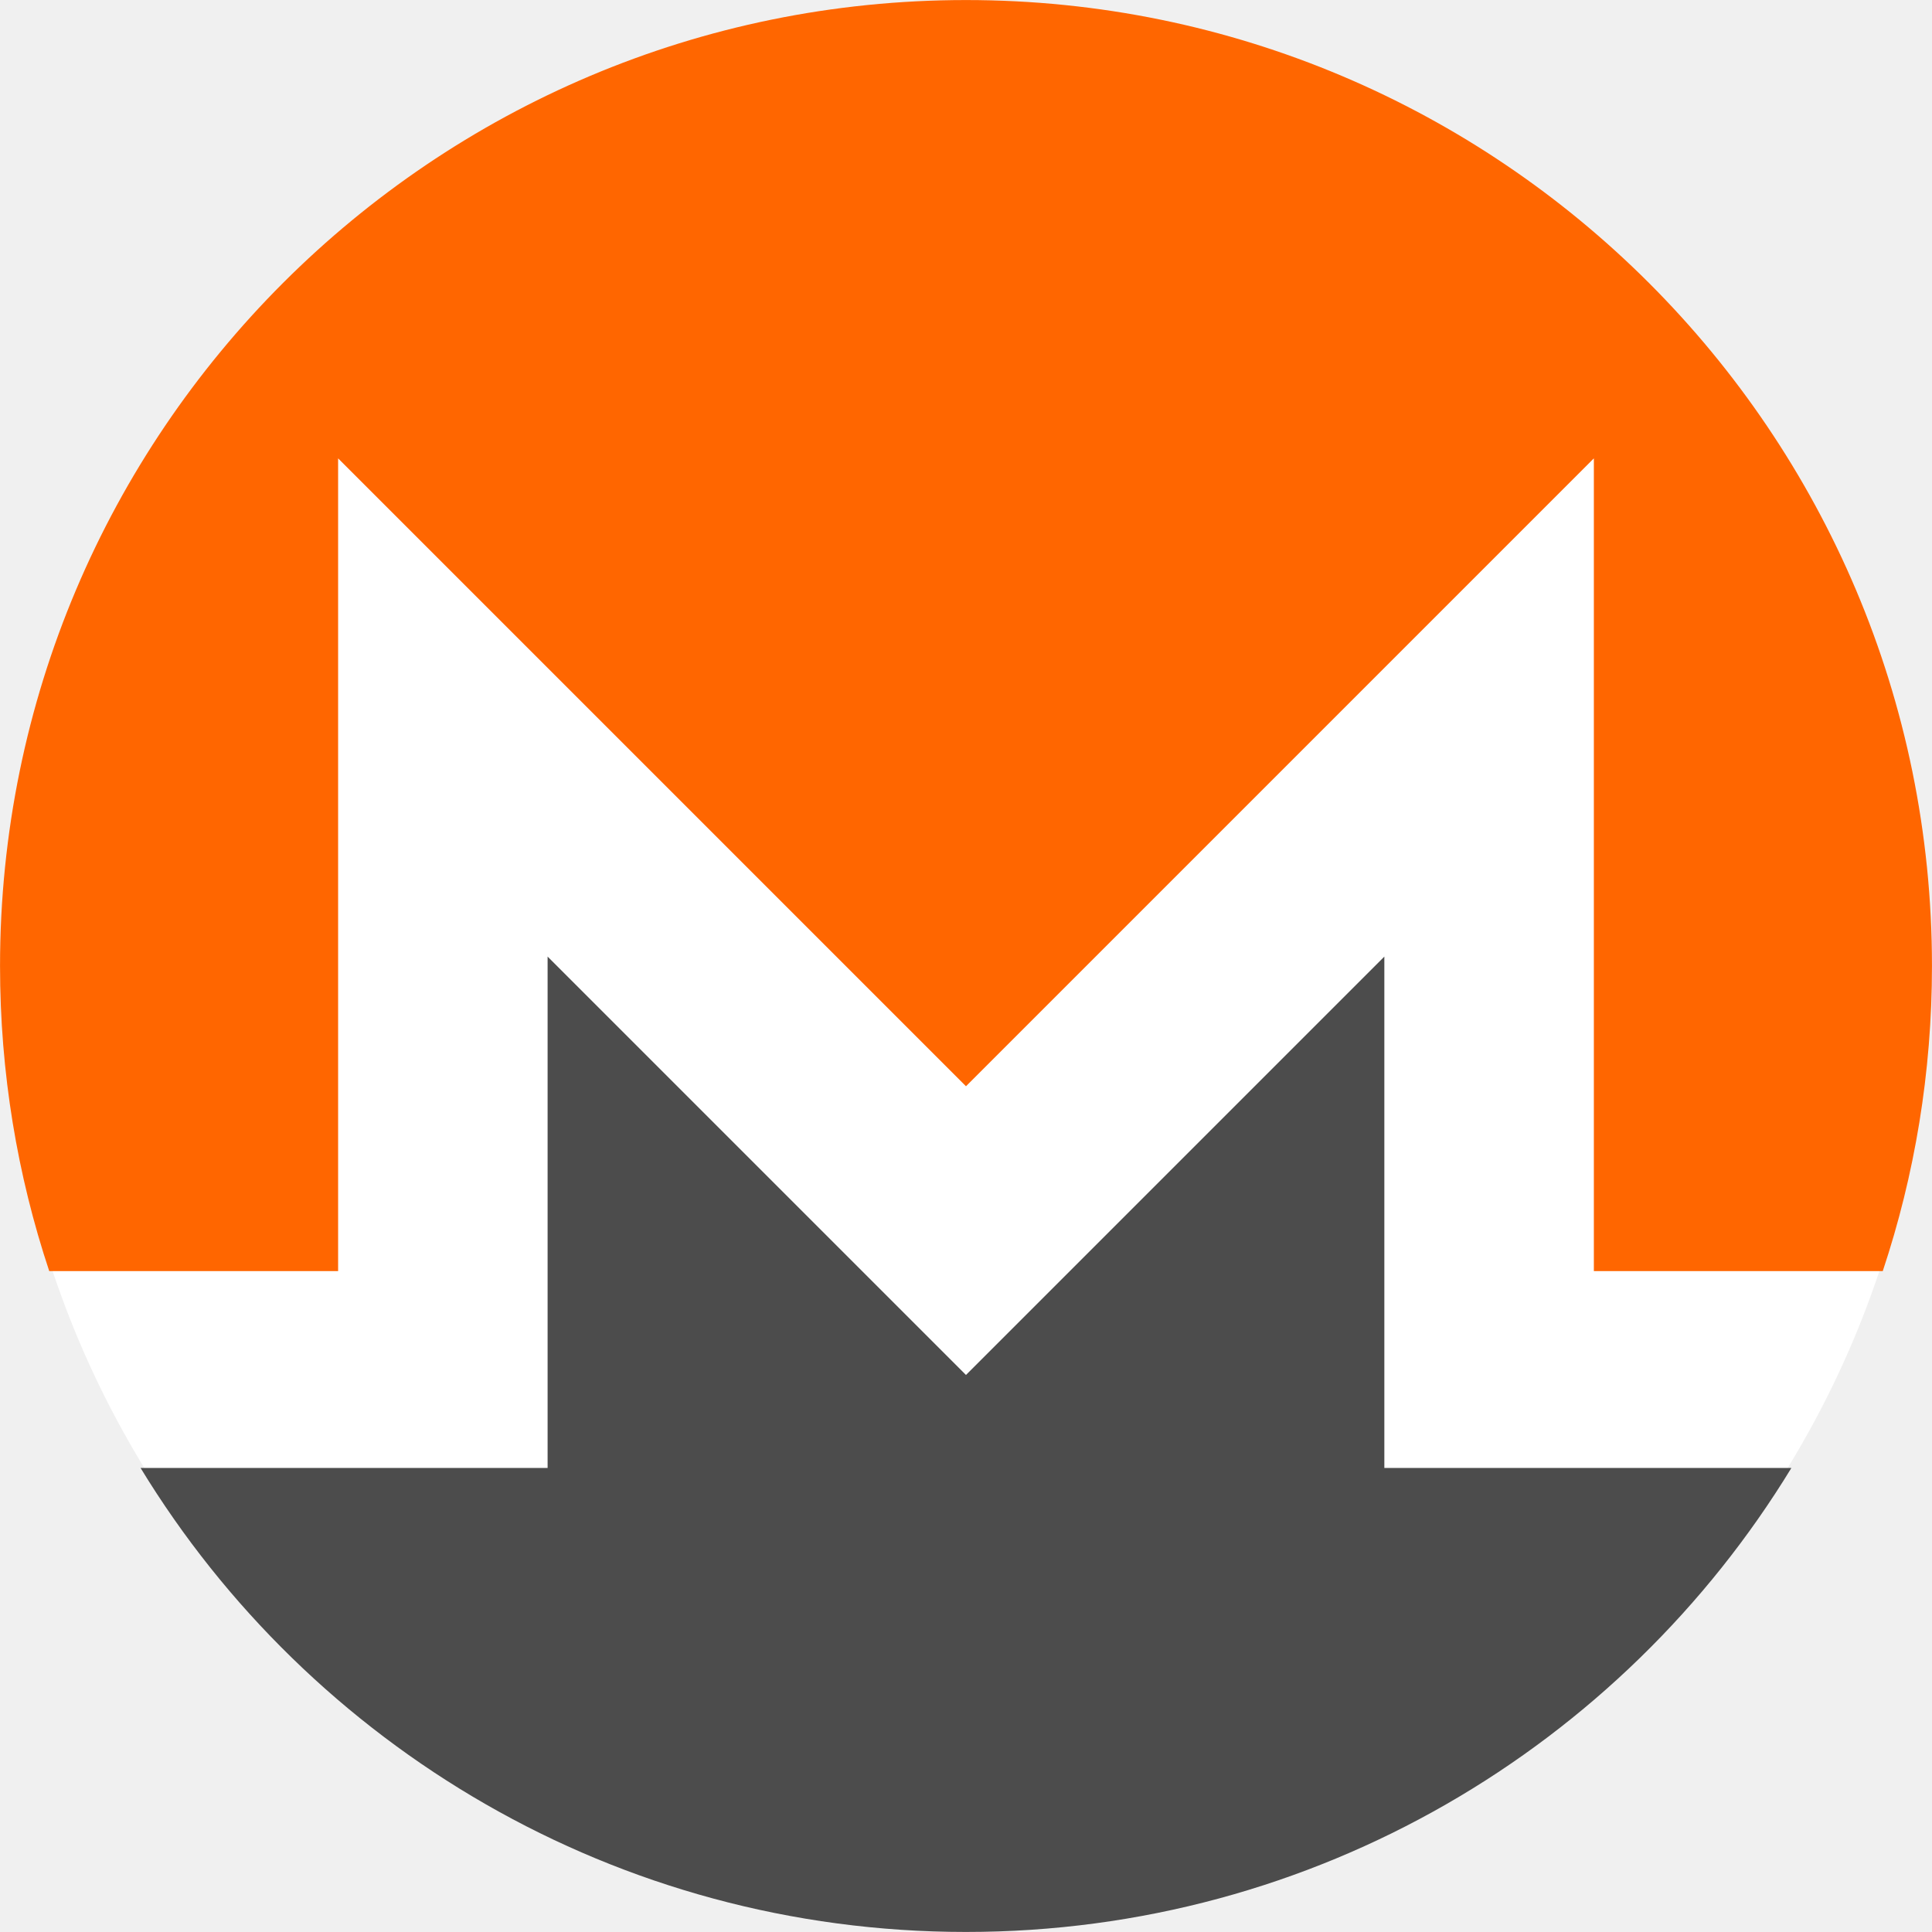
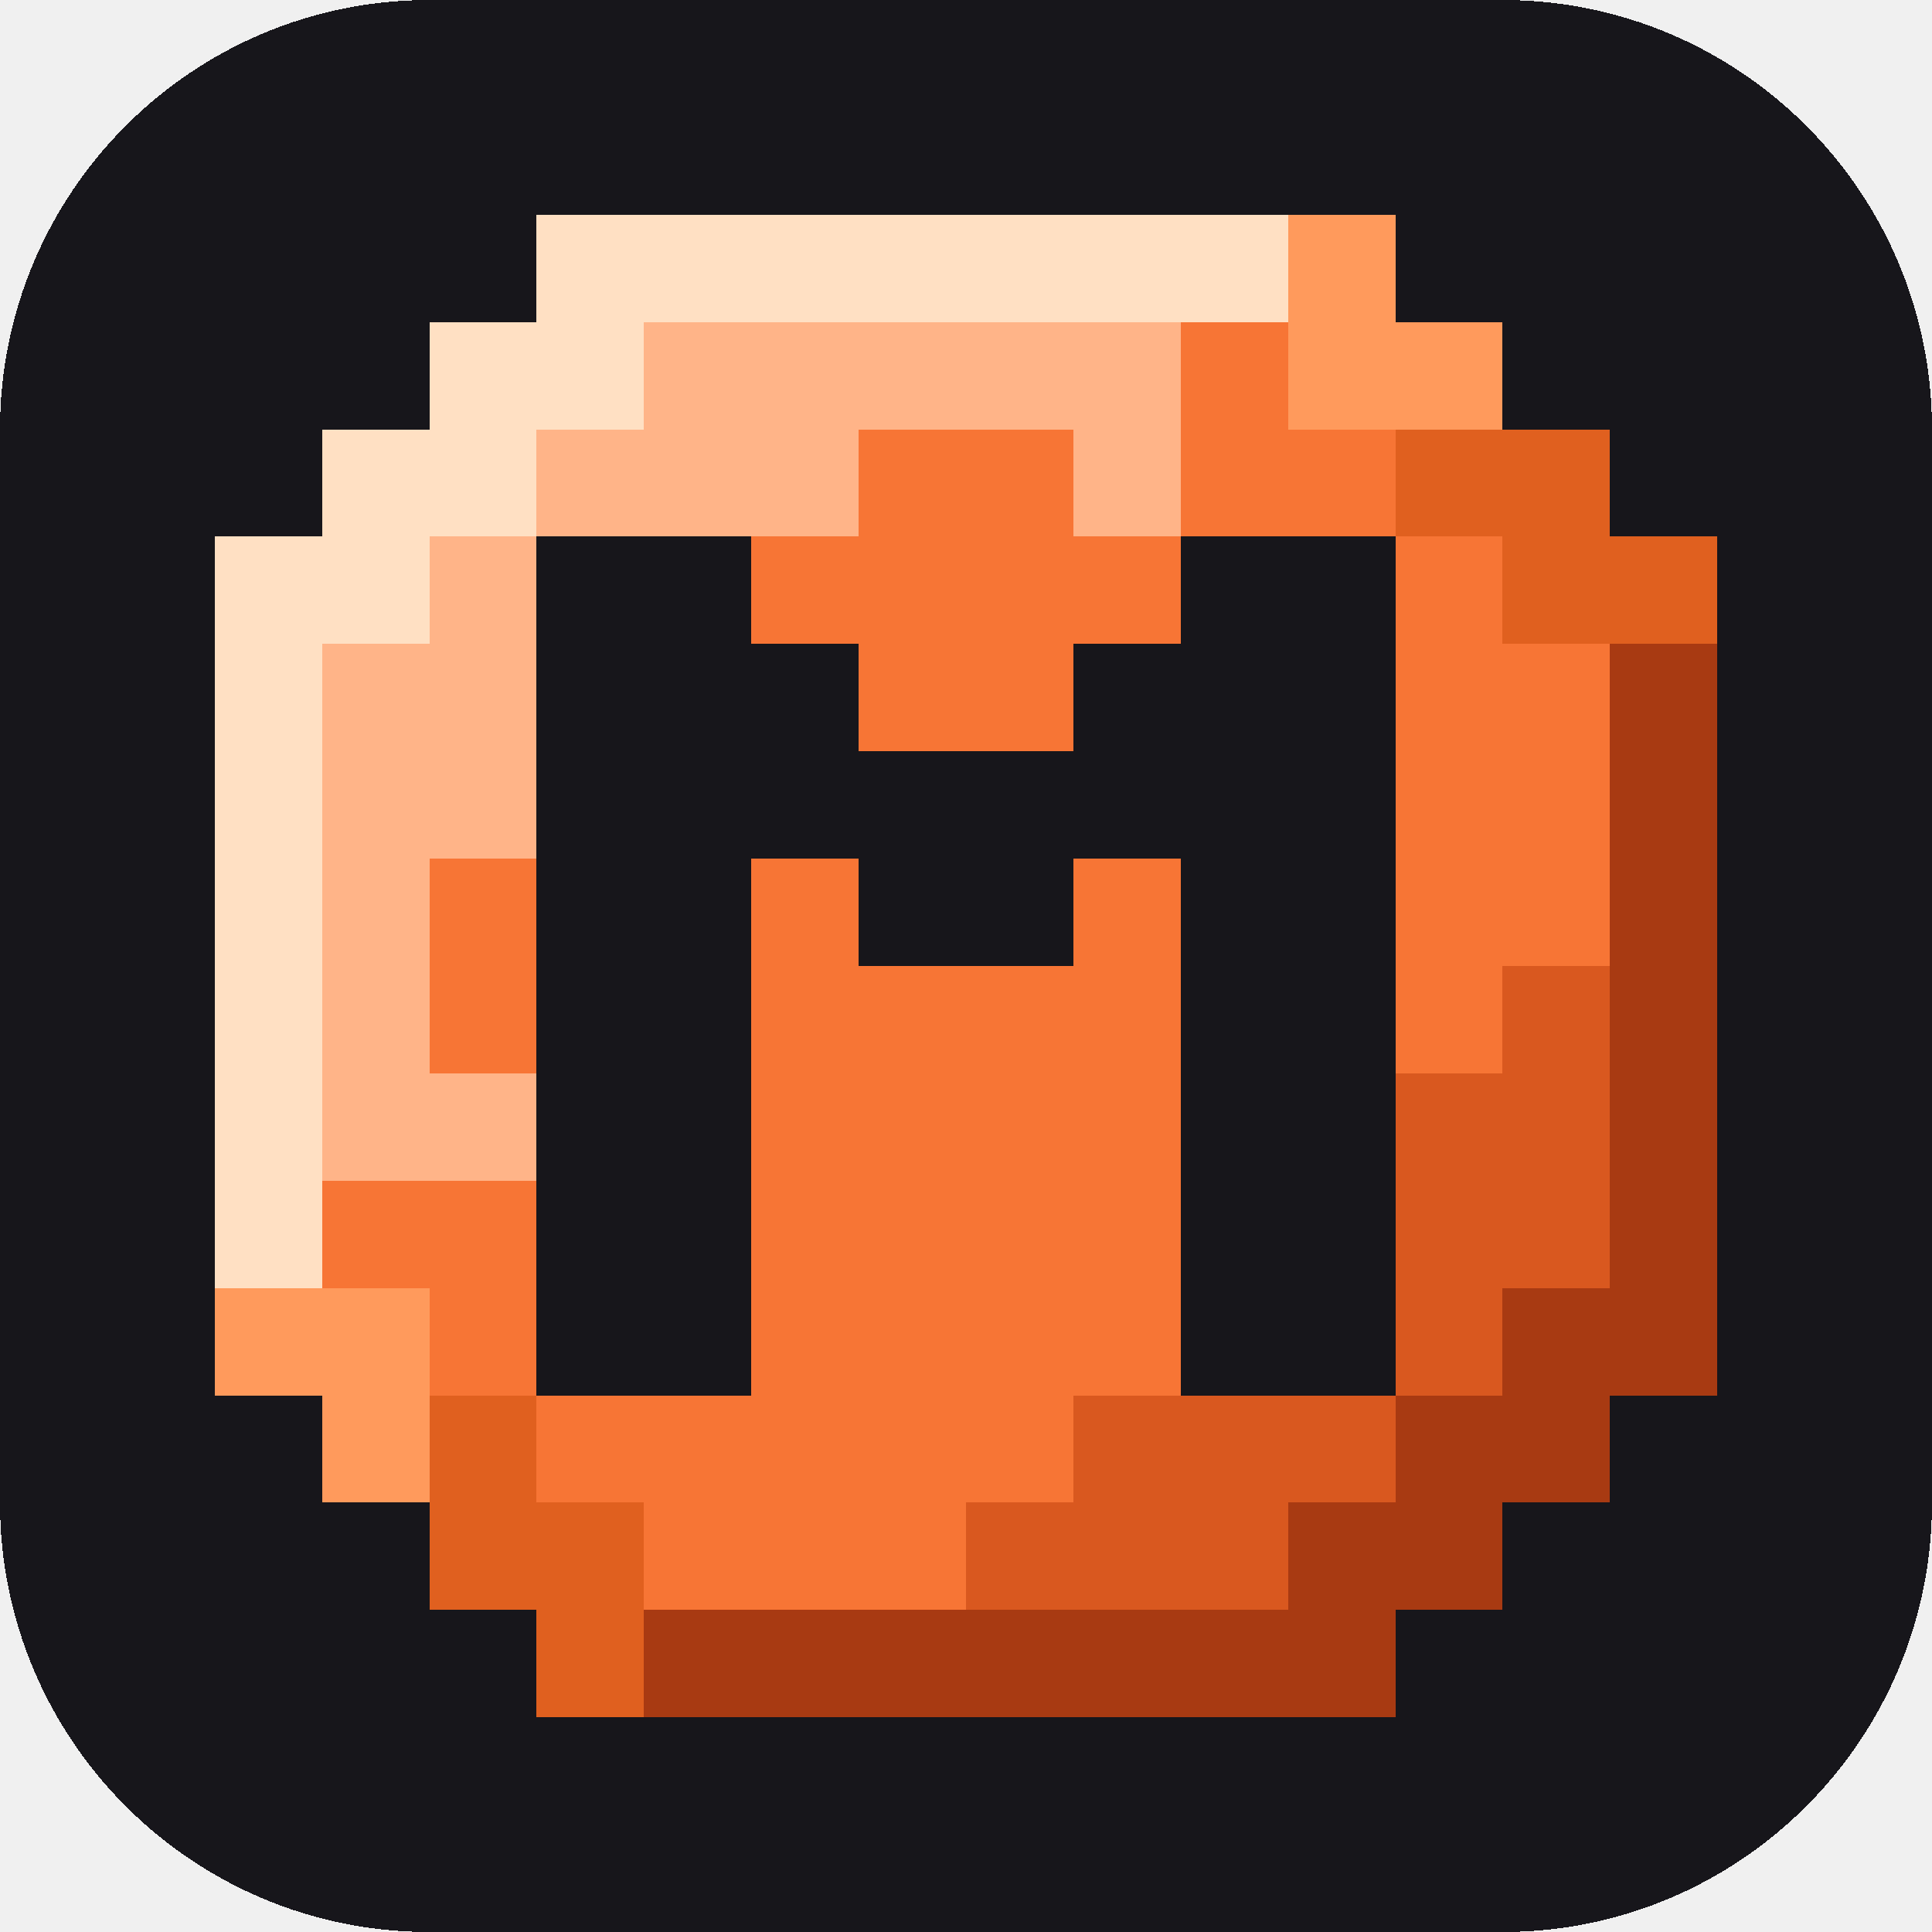
- <svg xmlns="http://www.w3.org/2000/svg" viewBox="32.5 32.5 4435 4435" width="64" height="64">
-   <circle cx="2250" cy="2250" r="2210" fill="#FFFFFF" />
-   <path fill="#FF6600" d="M2249.97 32.61 C1025.55 32.61 32.58 1025.52 32.58 2249.97 32.58 2494.72 72.25 2730.14 145.52 2950.36 L808.67 2950.36 L808.67 1084.72 L2249.97 2526.05 3691.28 1084.72 L3691.28 2950.36 L4354.47 2950.36 C4427.75 2730.14 4467.42 2494.72 4467.42 2249.97 4467.42 1025.52 3474.45 32.61 2249.97 32.61" />
-   <path fill="#4C4C4C" d="M1918.55 2857.41 1289.55 2228.38 L1289.55 3402.30 L1049.08 3402.30 L808.64 3402.30 L355.20 3402.30 C744.45 4040.91 1447.48 4467.39 2249.94 4467.39 3052.37 4467.39 3755.47 4040.91 4144.69 3402.30 L3691.22 3402.30 L3261.16 3402.30 L3210.34 3402.30 L3210.34 2228.38 L2581.30 2857.41 2249.94 3188.77 1918.58 2857.41 Z" />
+ <svg xmlns="http://www.w3.org/2000/svg" viewBox="-32 -32 576 576" shape-rendering="crispEdges" role="img" aria-labelledby="title">
+   <rect x="-32" y="-32" width="576" height="576" rx="128" fill="#17161b" />
+   <rect x="128" y="32" width="32" height="32" fill="#ffe0c3" />
+   <rect x="160" y="32" width="32" height="32" fill="#ffe0c3" />
+   <rect x="192" y="32" width="32" height="32" fill="#ffe0c3" />
+   <rect x="224" y="32" width="32" height="32" fill="#ffe0c3" />
+   <rect x="256" y="32" width="32" height="32" fill="#ffe0c3" />
+   <rect x="288" y="32" width="32" height="32" fill="#ffe0c3" />
+   <rect x="320" y="32" width="32" height="32" fill="#ffe0c3" />
+   <rect x="352" y="32" width="32" height="32" fill="#ff9a5c" />
+   <rect x="96" y="64" width="32" height="32" fill="#ffe0c3" />
+   <rect x="128" y="64" width="32" height="32" fill="#ffe0c3" />
+   <rect x="160" y="64" width="32" height="32" fill="#ffb488" />
+   <rect x="192" y="64" width="32" height="32" fill="#ffb488" />
+   <rect x="224" y="64" width="32" height="32" fill="#ffb488" />
+   <rect x="256" y="64" width="32" height="32" fill="#ffb488" />
+   <rect x="288" y="64" width="32" height="32" fill="#ffb488" />
+   <rect x="320" y="64" width="32" height="32" fill="#f77535" />
+   <rect x="352" y="64" width="32" height="32" fill="#ff9a5c" />
+   <rect x="384" y="64" width="32" height="32" fill="#ff9a5c" />
+   <rect x="64" y="96" width="32" height="32" fill="#ffe0c3" />
+   <rect x="96" y="96" width="32" height="32" fill="#ffe0c3" />
+   <rect x="128" y="96" width="32" height="32" fill="#ffb488" />
+   <rect x="160" y="96" width="32" height="32" fill="#ffb488" />
+   <rect x="192" y="96" width="32" height="32" fill="#ffb488" />
+   <rect x="224" y="96" width="32" height="32" fill="#f77535" />
+   <rect x="256" y="96" width="32" height="32" fill="#f77535" />
+   <rect x="288" y="96" width="32" height="32" fill="#ffb488" />
+   <rect x="320" y="96" width="32" height="32" fill="#f77535" />
+   <rect x="352" y="96" width="32" height="32" fill="#f77535" />
+   <rect x="384" y="96" width="32" height="32" fill="#e0601f" />
+   <rect x="416" y="96" width="32" height="32" fill="#e0601f" />
+   <rect x="32" y="128" width="32" height="32" fill="#ffe0c3" />
+   <rect x="64" y="128" width="32" height="32" fill="#ffe0c3" />
+   <rect x="96" y="128" width="32" height="32" fill="#ffb488" />
+   <rect x="128" y="128" width="32" height="32" fill="#17161b" />
+   <rect x="160" y="128" width="32" height="32" fill="#17161b" />
+   <rect x="192" y="128" width="32" height="32" fill="#f77535" />
+   <rect x="224" y="128" width="32" height="32" fill="#f77535" />
+   <rect x="256" y="128" width="32" height="32" fill="#f77535" />
+   <rect x="288" y="128" width="32" height="32" fill="#f77535" />
+   <rect x="320" y="128" width="32" height="32" fill="#17161b" />
+   <rect x="352" y="128" width="32" height="32" fill="#17161b" />
+   <rect x="384" y="128" width="32" height="32" fill="#f77535" />
+   <rect x="416" y="128" width="32" height="32" fill="#e0601f" />
+   <rect x="448" y="128" width="32" height="32" fill="#e0601f" />
+   <rect x="32" y="160" width="32" height="32" fill="#ffe0c3" />
+   <rect x="64" y="160" width="32" height="32" fill="#ffb488" />
+   <rect x="96" y="160" width="32" height="32" fill="#ffb488" />
+   <rect x="128" y="160" width="32" height="32" fill="#17161b" />
+   <rect x="160" y="160" width="32" height="32" fill="#17161b" />
+   <rect x="192" y="160" width="32" height="32" fill="#17161b" />
+   <rect x="224" y="160" width="32" height="32" fill="#f77535" />
+   <rect x="256" y="160" width="32" height="32" fill="#f77535" />
+   <rect x="288" y="160" width="32" height="32" fill="#17161b" />
+   <rect x="320" y="160" width="32" height="32" fill="#17161b" />
+   <rect x="352" y="160" width="32" height="32" fill="#17161b" />
+   <rect x="384" y="160" width="32" height="32" fill="#f77535" />
+   <rect x="416" y="160" width="32" height="32" fill="#f77535" />
+   <rect x="448" y="160" width="32" height="32" fill="#a83a12" />
+   <rect x="32" y="192" width="32" height="32" fill="#ffe0c3" />
+   <rect x="64" y="192" width="32" height="32" fill="#ffb488" />
+   <rect x="96" y="192" width="32" height="32" fill="#ffb488" />
+   <rect x="128" y="192" width="32" height="32" fill="#17161b" />
+   <rect x="160" y="192" width="32" height="32" fill="#17161b" />
+   <rect x="192" y="192" width="32" height="32" fill="#17161b" />
+   <rect x="224" y="192" width="32" height="32" fill="#17161b" />
+   <rect x="256" y="192" width="32" height="32" fill="#17161b" />
+   <rect x="288" y="192" width="32" height="32" fill="#17161b" />
+   <rect x="320" y="192" width="32" height="32" fill="#17161b" />
+   <rect x="352" y="192" width="32" height="32" fill="#17161b" />
+   <rect x="384" y="192" width="32" height="32" fill="#f77535" />
+   <rect x="416" y="192" width="32" height="32" fill="#f77535" />
+   <rect x="448" y="192" width="32" height="32" fill="#a83a12" />
+   <rect x="32" y="224" width="32" height="32" fill="#ffe0c3" />
+   <rect x="64" y="224" width="32" height="32" fill="#ffb488" />
+   <rect x="96" y="224" width="32" height="32" fill="#f77535" />
+   <rect x="128" y="224" width="32" height="32" fill="#17161b" />
+   <rect x="160" y="224" width="32" height="32" fill="#17161b" />
+   <rect x="192" y="224" width="32" height="32" fill="#f77535" />
+   <rect x="224" y="224" width="32" height="32" fill="#17161b" />
+   <rect x="256" y="224" width="32" height="32" fill="#17161b" />
+   <rect x="288" y="224" width="32" height="32" fill="#f77535" />
+   <rect x="320" y="224" width="32" height="32" fill="#17161b" />
+   <rect x="352" y="224" width="32" height="32" fill="#17161b" />
+   <rect x="384" y="224" width="32" height="32" fill="#f77535" />
+   <rect x="416" y="224" width="32" height="32" fill="#f77535" />
+   <rect x="448" y="224" width="32" height="32" fill="#a83a12" />
+   <rect x="32" y="256" width="32" height="32" fill="#ffe0c3" />
+   <rect x="64" y="256" width="32" height="32" fill="#ffb488" />
+   <rect x="96" y="256" width="32" height="32" fill="#f77535" />
+   <rect x="128" y="256" width="32" height="32" fill="#17161b" />
+   <rect x="160" y="256" width="32" height="32" fill="#17161b" />
+   <rect x="192" y="256" width="32" height="32" fill="#f77535" />
+   <rect x="224" y="256" width="32" height="32" fill="#f77535" />
+   <rect x="256" y="256" width="32" height="32" fill="#f77535" />
+   <rect x="288" y="256" width="32" height="32" fill="#f77535" />
+   <rect x="320" y="256" width="32" height="32" fill="#17161b" />
+   <rect x="352" y="256" width="32" height="32" fill="#17161b" />
+   <rect x="384" y="256" width="32" height="32" fill="#f77535" />
+   <rect x="416" y="256" width="32" height="32" fill="#d9581f" />
+   <rect x="448" y="256" width="32" height="32" fill="#a83a12" />
+   <rect x="32" y="288" width="32" height="32" fill="#ffe0c3" />
+   <rect x="64" y="288" width="32" height="32" fill="#ffb488" />
+   <rect x="96" y="288" width="32" height="32" fill="#ffb488" />
+   <rect x="128" y="288" width="32" height="32" fill="#17161b" />
+   <rect x="160" y="288" width="32" height="32" fill="#17161b" />
+   <rect x="192" y="288" width="32" height="32" fill="#f77535" />
+   <rect x="224" y="288" width="32" height="32" fill="#f77535" />
+   <rect x="256" y="288" width="32" height="32" fill="#f77535" />
+   <rect x="288" y="288" width="32" height="32" fill="#f77535" />
+   <rect x="320" y="288" width="32" height="32" fill="#17161b" />
+   <rect x="352" y="288" width="32" height="32" fill="#17161b" />
+   <rect x="384" y="288" width="32" height="32" fill="#d9581f" />
+   <rect x="416" y="288" width="32" height="32" fill="#d9581f" />
+   <rect x="448" y="288" width="32" height="32" fill="#a83a12" />
+   <rect x="32" y="320" width="32" height="32" fill="#ffe0c3" />
+   <rect x="64" y="320" width="32" height="32" fill="#f77535" />
+   <rect x="96" y="320" width="32" height="32" fill="#f77535" />
+   <rect x="128" y="320" width="32" height="32" fill="#17161b" />
+   <rect x="160" y="320" width="32" height="32" fill="#17161b" />
+   <rect x="192" y="320" width="32" height="32" fill="#f77535" />
+   <rect x="224" y="320" width="32" height="32" fill="#f77535" />
+   <rect x="256" y="320" width="32" height="32" fill="#f77535" />
+   <rect x="288" y="320" width="32" height="32" fill="#f77535" />
+   <rect x="320" y="320" width="32" height="32" fill="#17161b" />
+   <rect x="352" y="320" width="32" height="32" fill="#17161b" />
+   <rect x="384" y="320" width="32" height="32" fill="#d9581f" />
+   <rect x="416" y="320" width="32" height="32" fill="#d9581f" />
+   <rect x="448" y="320" width="32" height="32" fill="#a83a12" />
+   <rect x="32" y="352" width="32" height="32" fill="#ff9a5c" />
+   <rect x="64" y="352" width="32" height="32" fill="#ff9a5c" />
+   <rect x="96" y="352" width="32" height="32" fill="#f77535" />
+   <rect x="128" y="352" width="32" height="32" fill="#17161b" />
+   <rect x="160" y="352" width="32" height="32" fill="#17161b" />
+   <rect x="192" y="352" width="32" height="32" fill="#f77535" />
+   <rect x="224" y="352" width="32" height="32" fill="#f77535" />
+   <rect x="256" y="352" width="32" height="32" fill="#f77535" />
+   <rect x="288" y="352" width="32" height="32" fill="#f77535" />
+   <rect x="320" y="352" width="32" height="32" fill="#17161b" />
+   <rect x="352" y="352" width="32" height="32" fill="#17161b" />
+   <rect x="384" y="352" width="32" height="32" fill="#d9581f" />
+   <rect x="416" y="352" width="32" height="32" fill="#a83a12" />
+   <rect x="448" y="352" width="32" height="32" fill="#a83a12" />
+   <rect x="64" y="384" width="32" height="32" fill="#ff9a5c" />
+   <rect x="96" y="384" width="32" height="32" fill="#e0601f" />
+   <rect x="128" y="384" width="32" height="32" fill="#f77535" />
+   <rect x="160" y="384" width="32" height="32" fill="#f77535" />
+   <rect x="192" y="384" width="32" height="32" fill="#f77535" />
+   <rect x="224" y="384" width="32" height="32" fill="#f77535" />
+   <rect x="256" y="384" width="32" height="32" fill="#f77535" />
+   <rect x="288" y="384" width="32" height="32" fill="#d9581f" />
+   <rect x="320" y="384" width="32" height="32" fill="#d9581f" />
+   <rect x="352" y="384" width="32" height="32" fill="#d9581f" />
+   <rect x="384" y="384" width="32" height="32" fill="#a83a12" />
+   <rect x="416" y="384" width="32" height="32" fill="#a83a12" />
+   <rect x="96" y="416" width="32" height="32" fill="#e0601f" />
+   <rect x="128" y="416" width="32" height="32" fill="#e0601f" />
+   <rect x="160" y="416" width="32" height="32" fill="#f77535" />
+   <rect x="192" y="416" width="32" height="32" fill="#f77535" />
+   <rect x="224" y="416" width="32" height="32" fill="#f77535" />
+   <rect x="256" y="416" width="32" height="32" fill="#d9581f" />
+   <rect x="288" y="416" width="32" height="32" fill="#d9581f" />
+   <rect x="320" y="416" width="32" height="32" fill="#d9581f" />
+   <rect x="352" y="416" width="32" height="32" fill="#a83a12" />
+   <rect x="384" y="416" width="32" height="32" fill="#a83a12" />
+   <rect x="128" y="448" width="32" height="32" fill="#e0601f" />
+   <rect x="160" y="448" width="32" height="32" fill="#a83a12" />
+   <rect x="192" y="448" width="32" height="32" fill="#a83a12" />
+   <rect x="224" y="448" width="32" height="32" fill="#a83a12" />
+   <rect x="256" y="448" width="32" height="32" fill="#a83a12" />
+   <rect x="288" y="448" width="32" height="32" fill="#a83a12" />
+   <rect x="320" y="448" width="32" height="32" fill="#a83a12" />
+   <rect x="352" y="448" width="32" height="32" fill="#a83a12" />
</svg>
